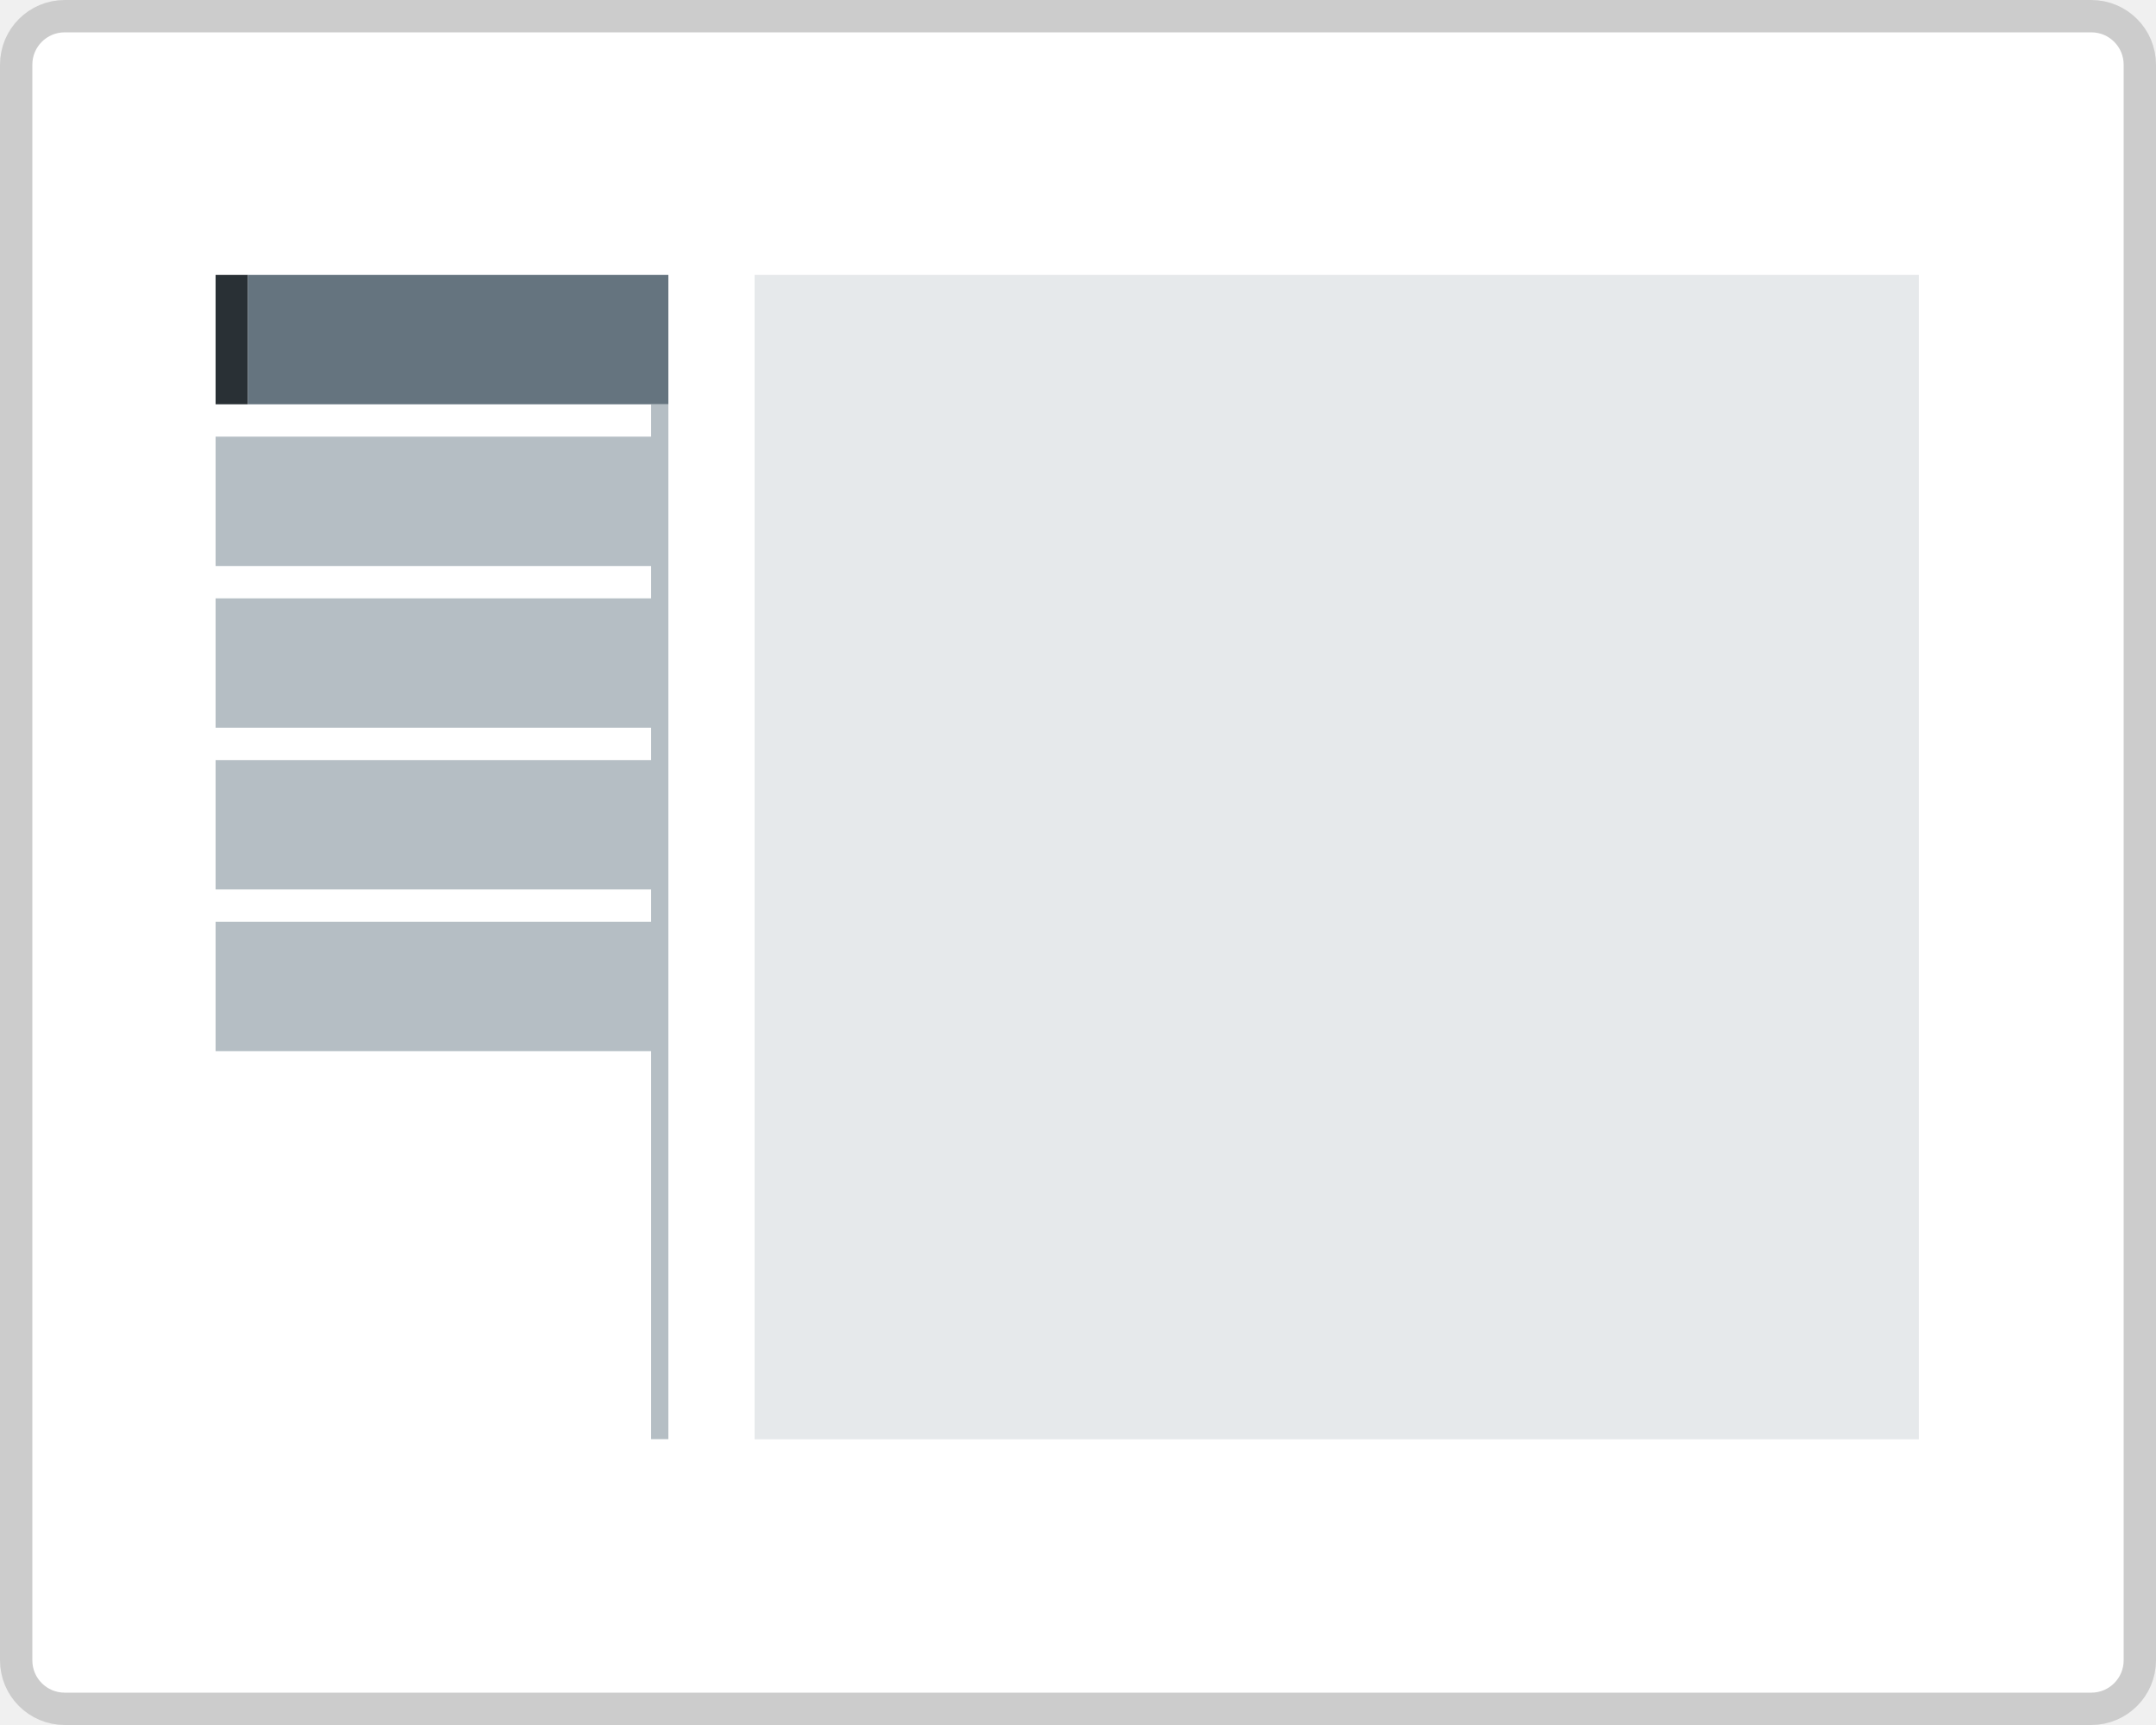
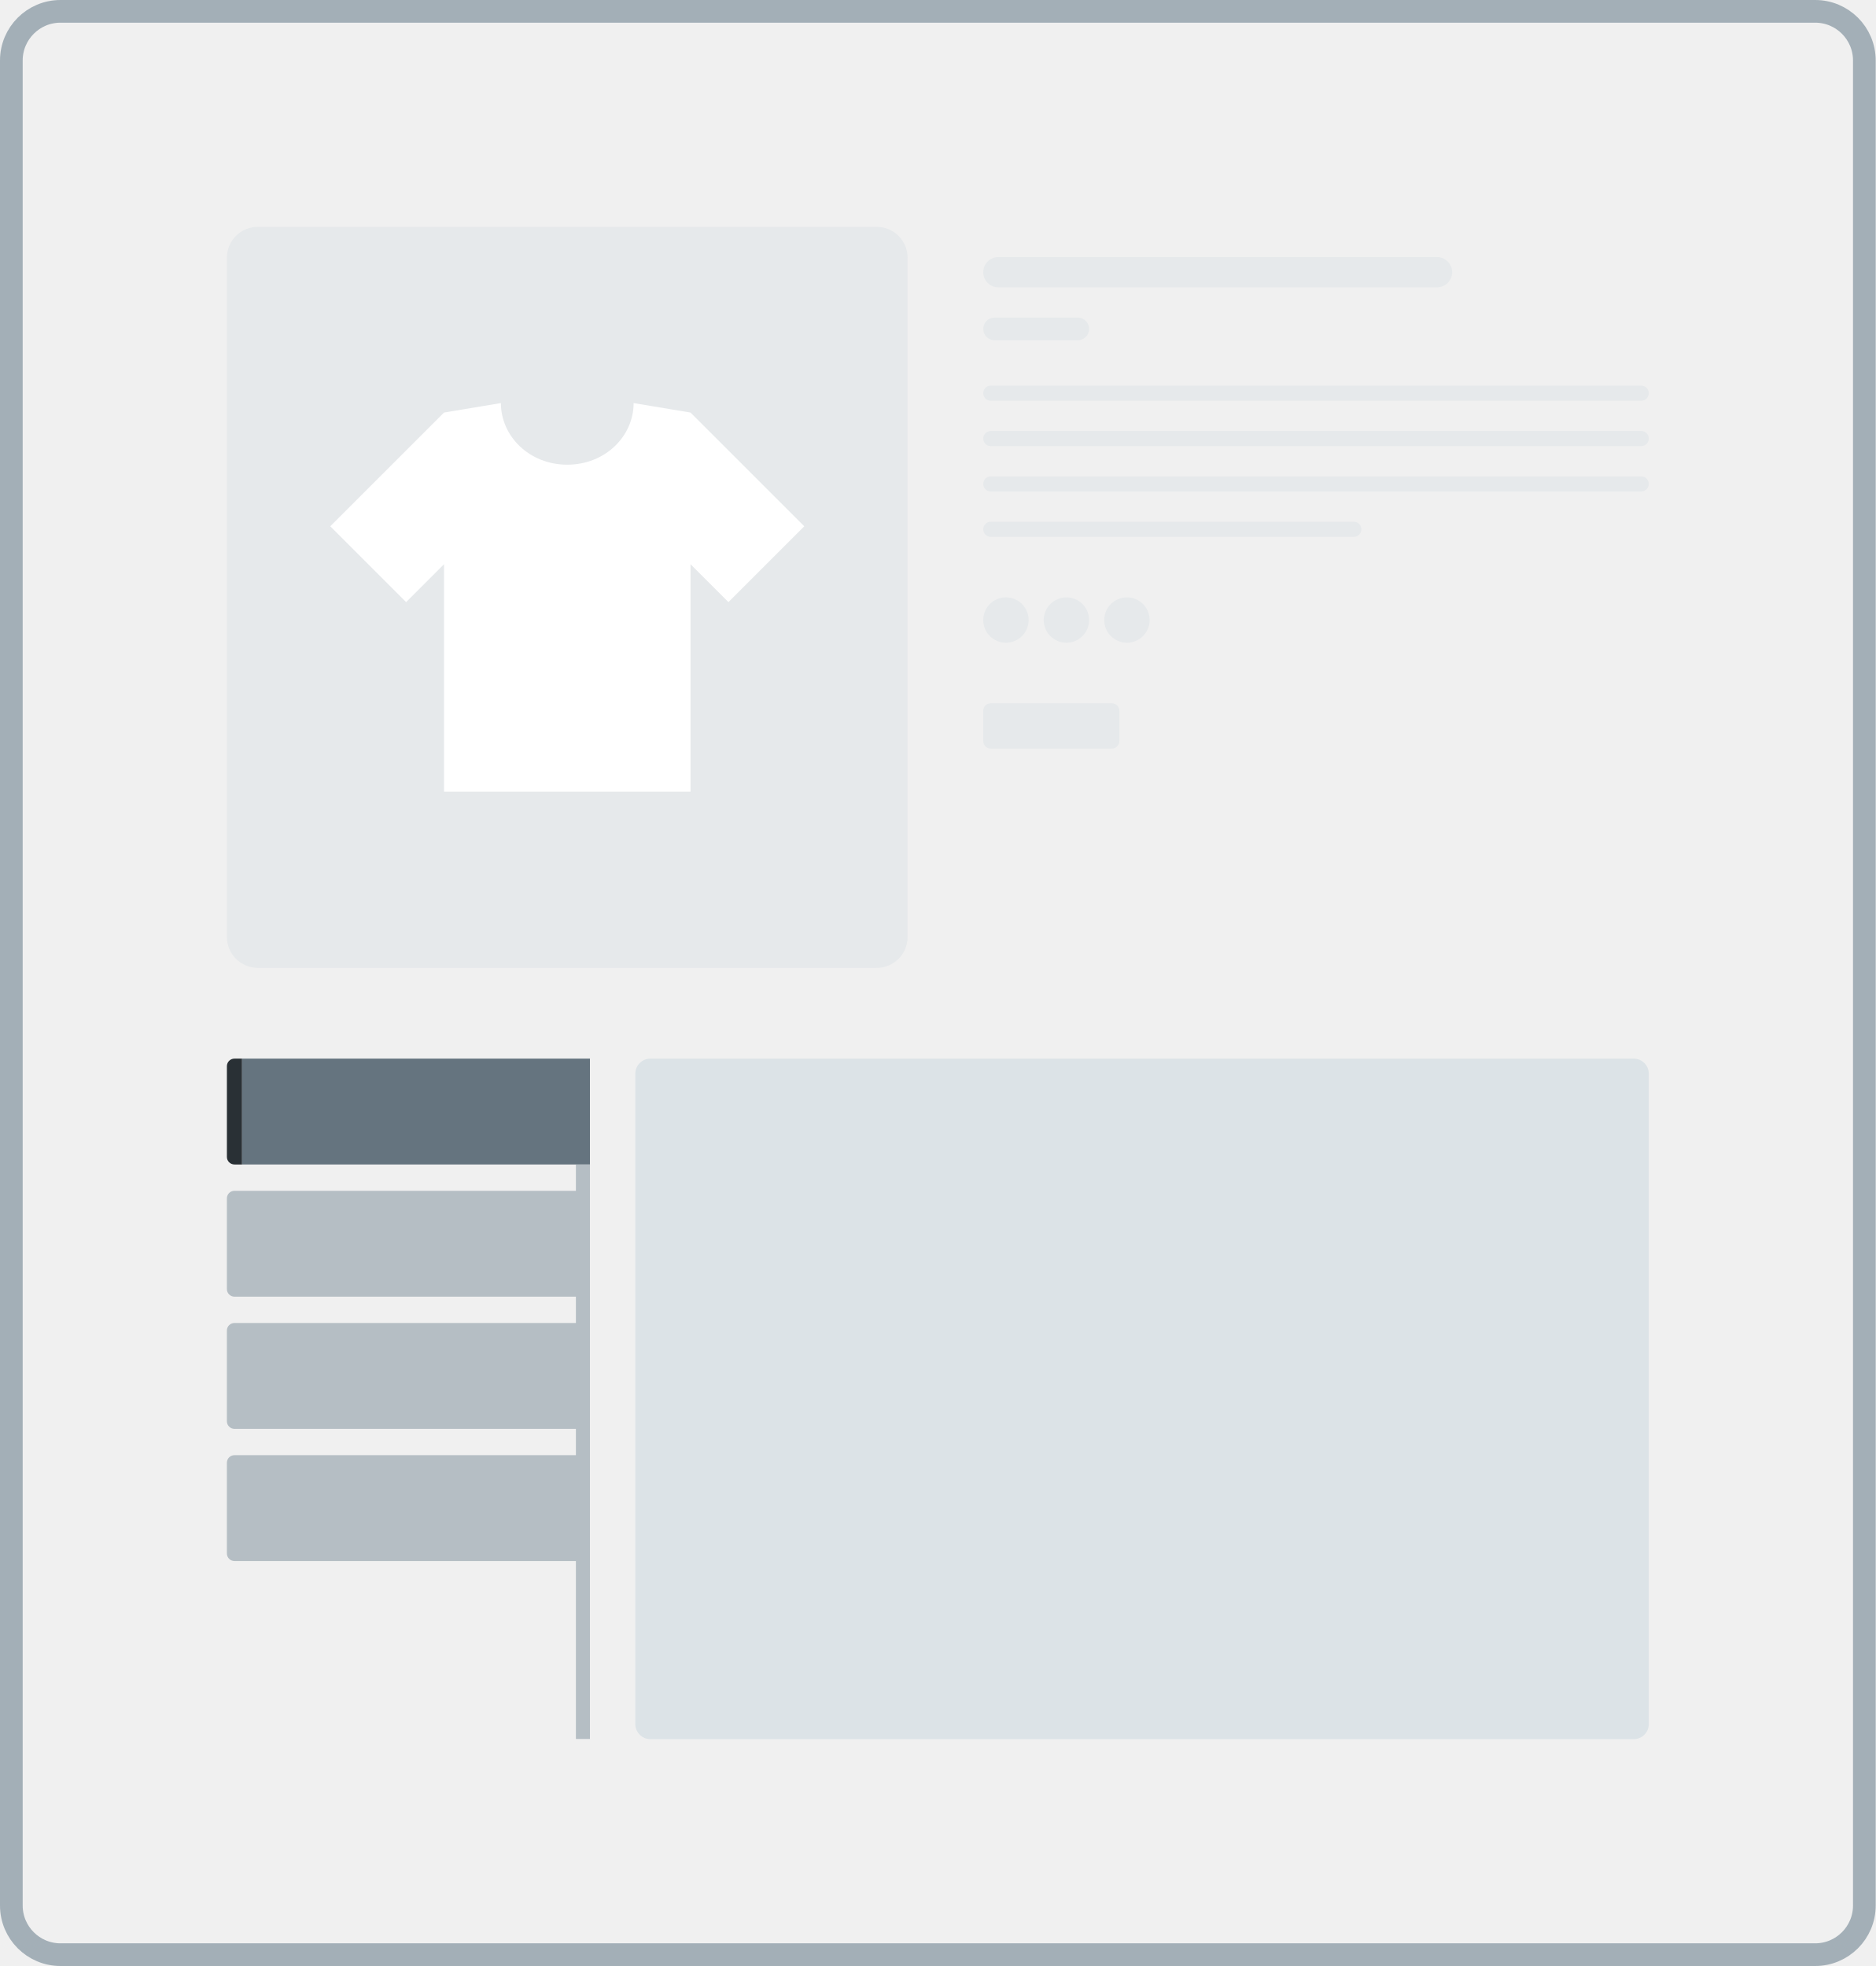
- <svg xmlns="http://www.w3.org/2000/svg" width="100" height="80" viewBox="0 0 100 80" fill="none">
-   <rect x="0.75" y="0.75" width="98.5" height="78.5" rx="2.25" fill="white" />
-   <rect x="0.75" y="0.75" width="98.5" height="78.5" rx="2.25" stroke="#CCCCCC" stroke-width="1.5" />
-   <path d="M10 12.75H11.5V18.75H10V12.75Z" fill="#293035" />
-   <path d="M11.5 12.75H31V18.75H11.5V12.75Z" fill="#65747F" />
-   <mask id="path-4-inside-1_1347_7490" fill="white">
-     <path d="M10 18.75H31V66.75H10V18.75Z" />
+ <svg xmlns="http://www.w3.org/2000/svg" width="124" height="130" fill="none">
+   <rect x=".75" y=".75" width="122.5" height="128.5" rx="3.25" stroke="#a3afb7" stroke-width="1.5" />
+   <rect x="15" y="15" width="45" height="49" rx="2.044" fill="#e6e9eb" />
+   <path d="M53.168 34.8l-7.52-7.52-3.76-.627c0 2.193-1.88 4.074-4.387 4.074s-4.387-1.88-4.387-4.074l-3.76.627-7.52 7.52 5.014 5.014 2.507-2.507v15.041h16.294V37.307l2.507 2.507 5.014-5.014z" fill="#fff" />
+   <g fill="#e6e9eb">
+     <rect x="65" y="17" width="31" height="2" rx="1" />
+     <rect x="65" y="21" width="7" height="1.5" rx=".75" />
+     <rect x="65" y="25.5" width="44" height="1" rx=".5" />
+     <rect x="65" y="28.5" width="44" height="1" rx=".5" />
+     <rect x="65" y="31.5" width="44" height="1" rx=".5" />
+     <rect x="65" y="34.5" width="25" height="1" rx=".5" />
+     <circle cx="66.5" cy="41" r="1.5" />
+     <circle cx="70.5" cy="41" r="1.5" />
+     <circle cx="74.5" cy="41" r="1.5" />
+     <rect x="65" y="46.5" width="9" height="3" rx=".5" />
+   </g>
+   <path d="M39 70H16v7h23v-7z" fill="#65747f" />
+   <path d="M16 70h-.5a.5.5 0 0 0-.5.5v6a.5.5 0 0 0 .5.5h.5v-7z" fill="#293035" />
+   <mask id="A" fill="#fff">
+     <path d="M39 77H15v38h24V77z" />
  </mask>
-   <path d="M31 18.75H30.2V66.75H31H31.8V18.75H31Z" fill="#B5BEC4" mask="url(#path-4-inside-1_1347_7490)" />
-   <path d="M10 20.25H31V26.25H10V20.25Z" fill="#B5BEC4" />
-   <path d="M10 27.75H31V33.75H10V27.75Z" fill="#B5BEC4" />
-   <path d="M10 35.25H31V41.25H10V35.25Z" fill="#B5BEC4" />
-   <path d="M10 42.75H31V48.75H10V42.75Z" fill="#B5BEC4" />
-   <rect x="35" y="12.75" width="54" height="54" fill="#E6E9EB" />
+   <g fill="#b5bec4">
+     <path d="M39 115h-.928V77H39h.928v38H39z" mask="url(#A)" />
+     <use href="#C" />
+     <use href="#C" y="8.74" />
+     <use href="#C" y="17.481" />
+   </g>
+   <rect x="42" y="70" width="67" height="45" rx="1" fill="#dce3e7" />
+   <defs>
+     <path id="C" d="M39 78.741H15.5a.5.5 0 0 0-.5.5v6a.5.5 0 0 0 .5.5H39v-7z" />
+   </defs>
</svg>
